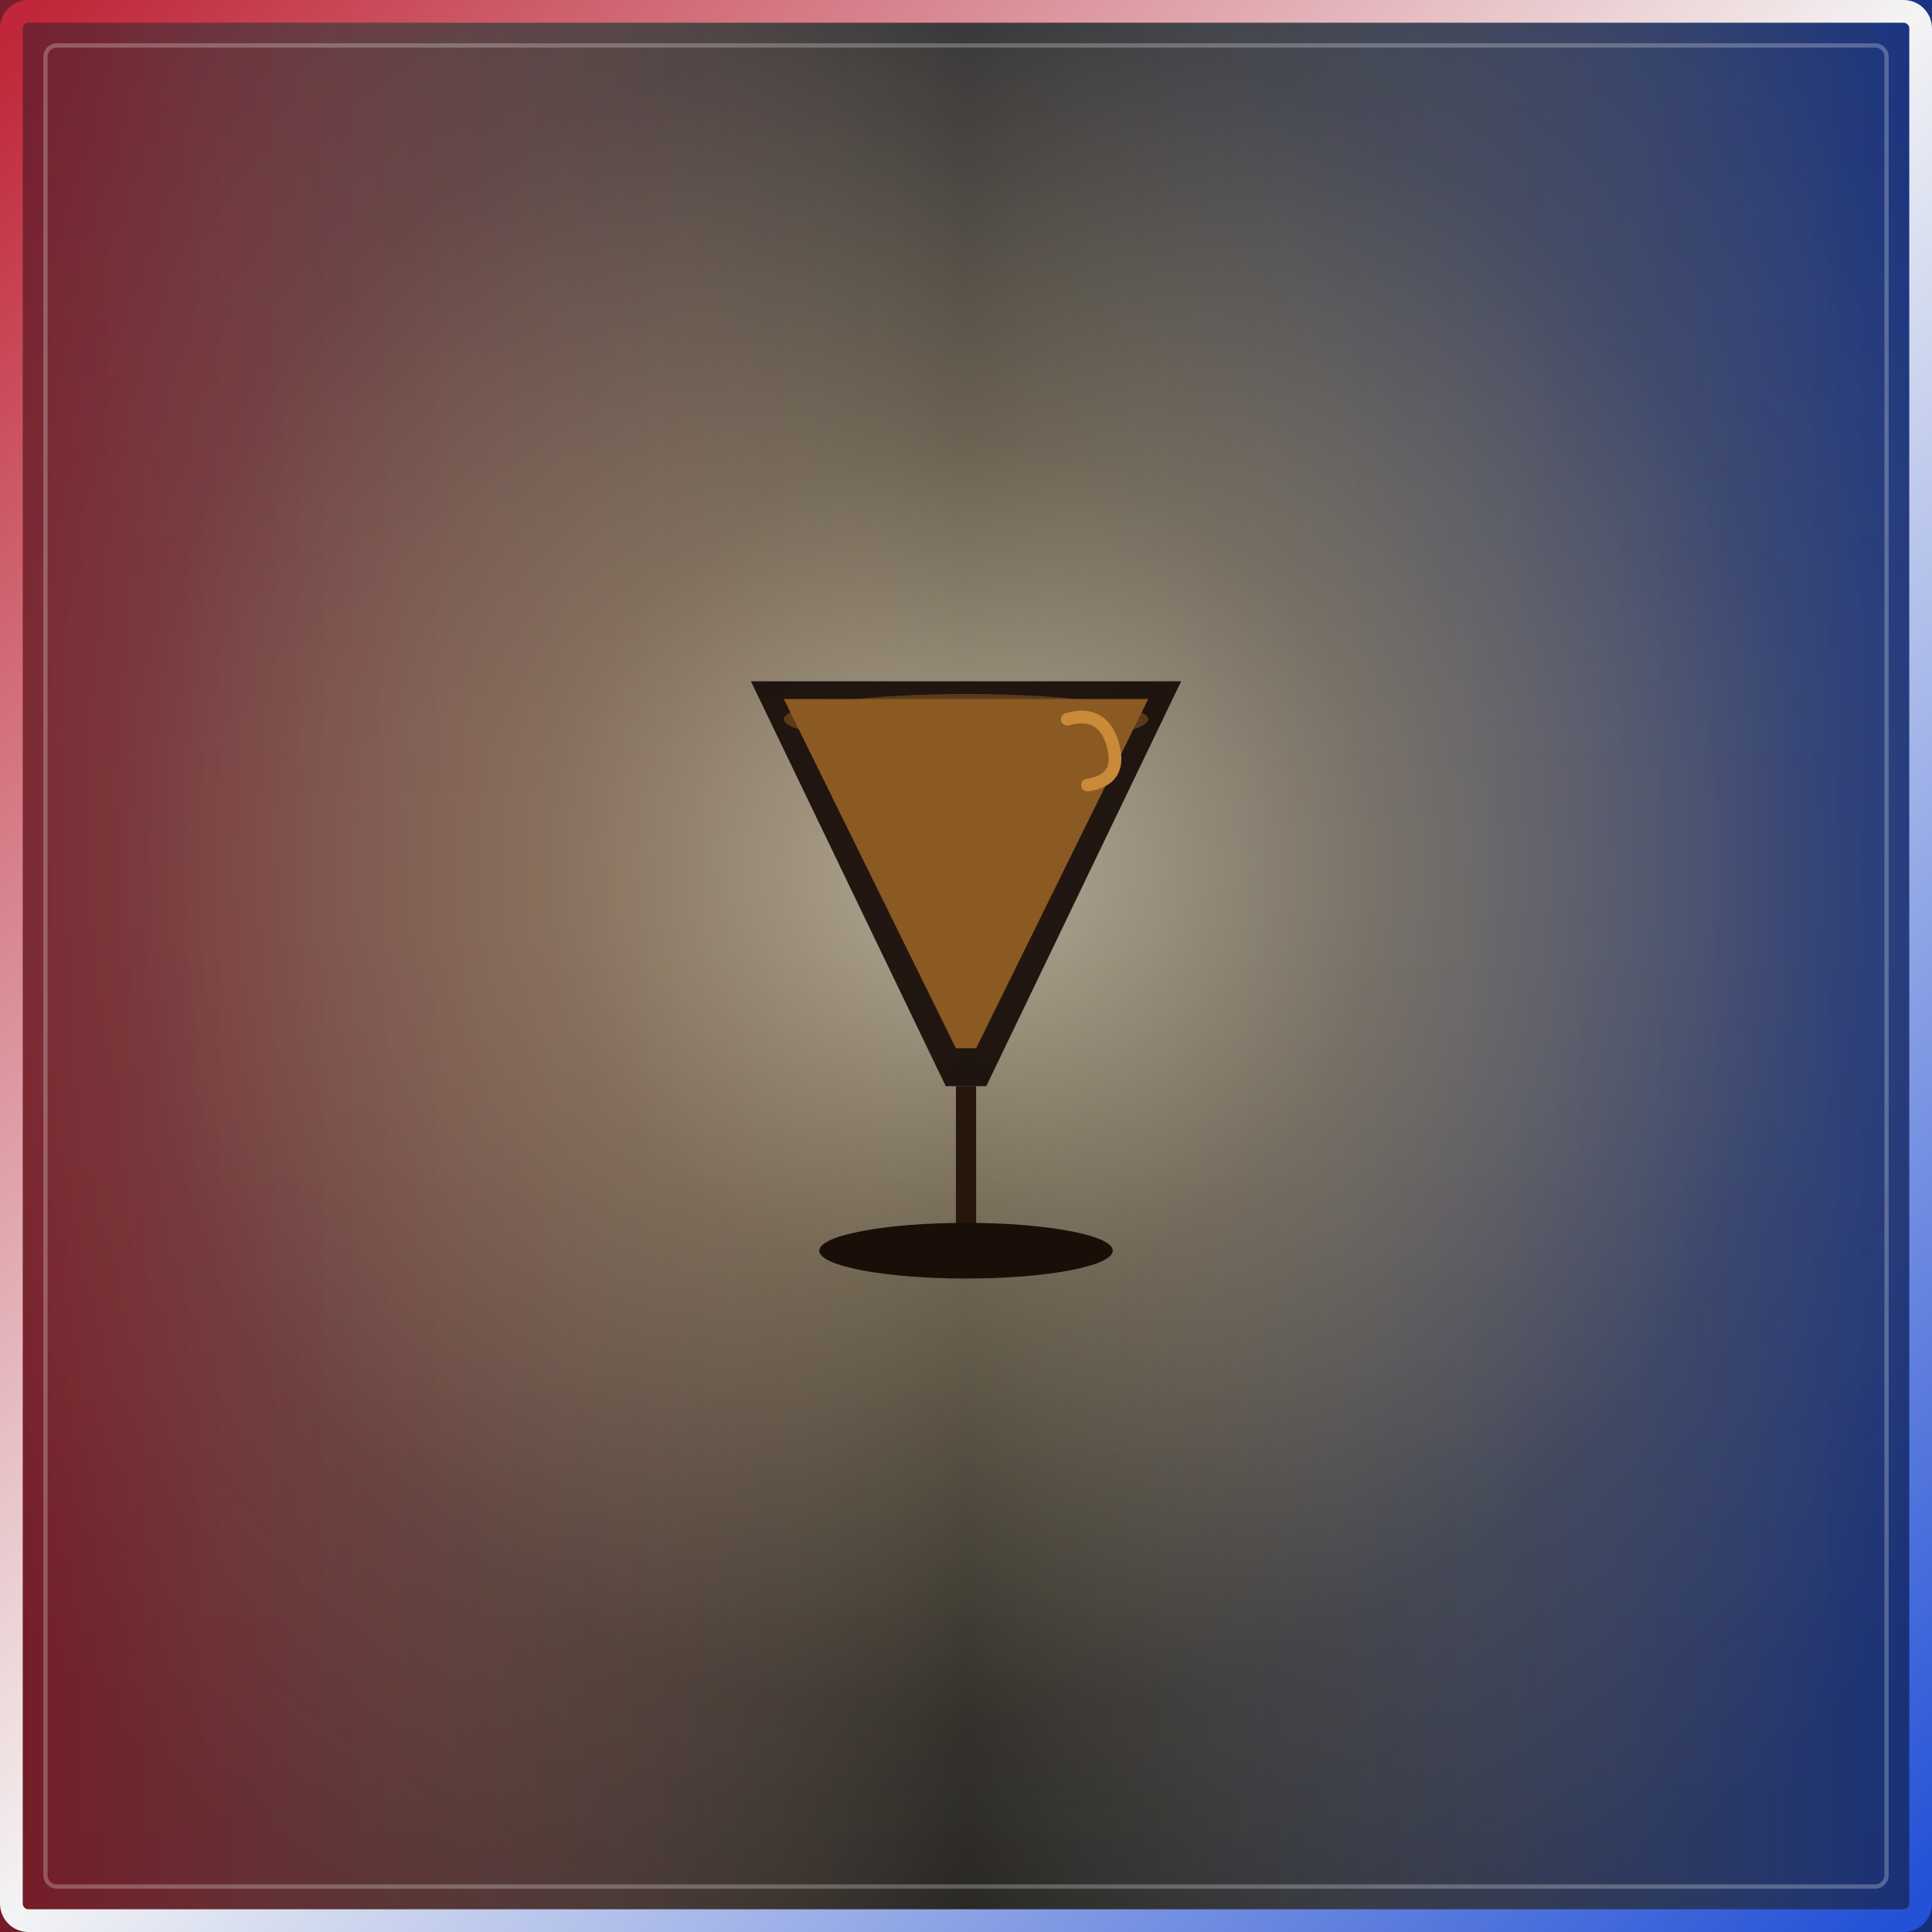
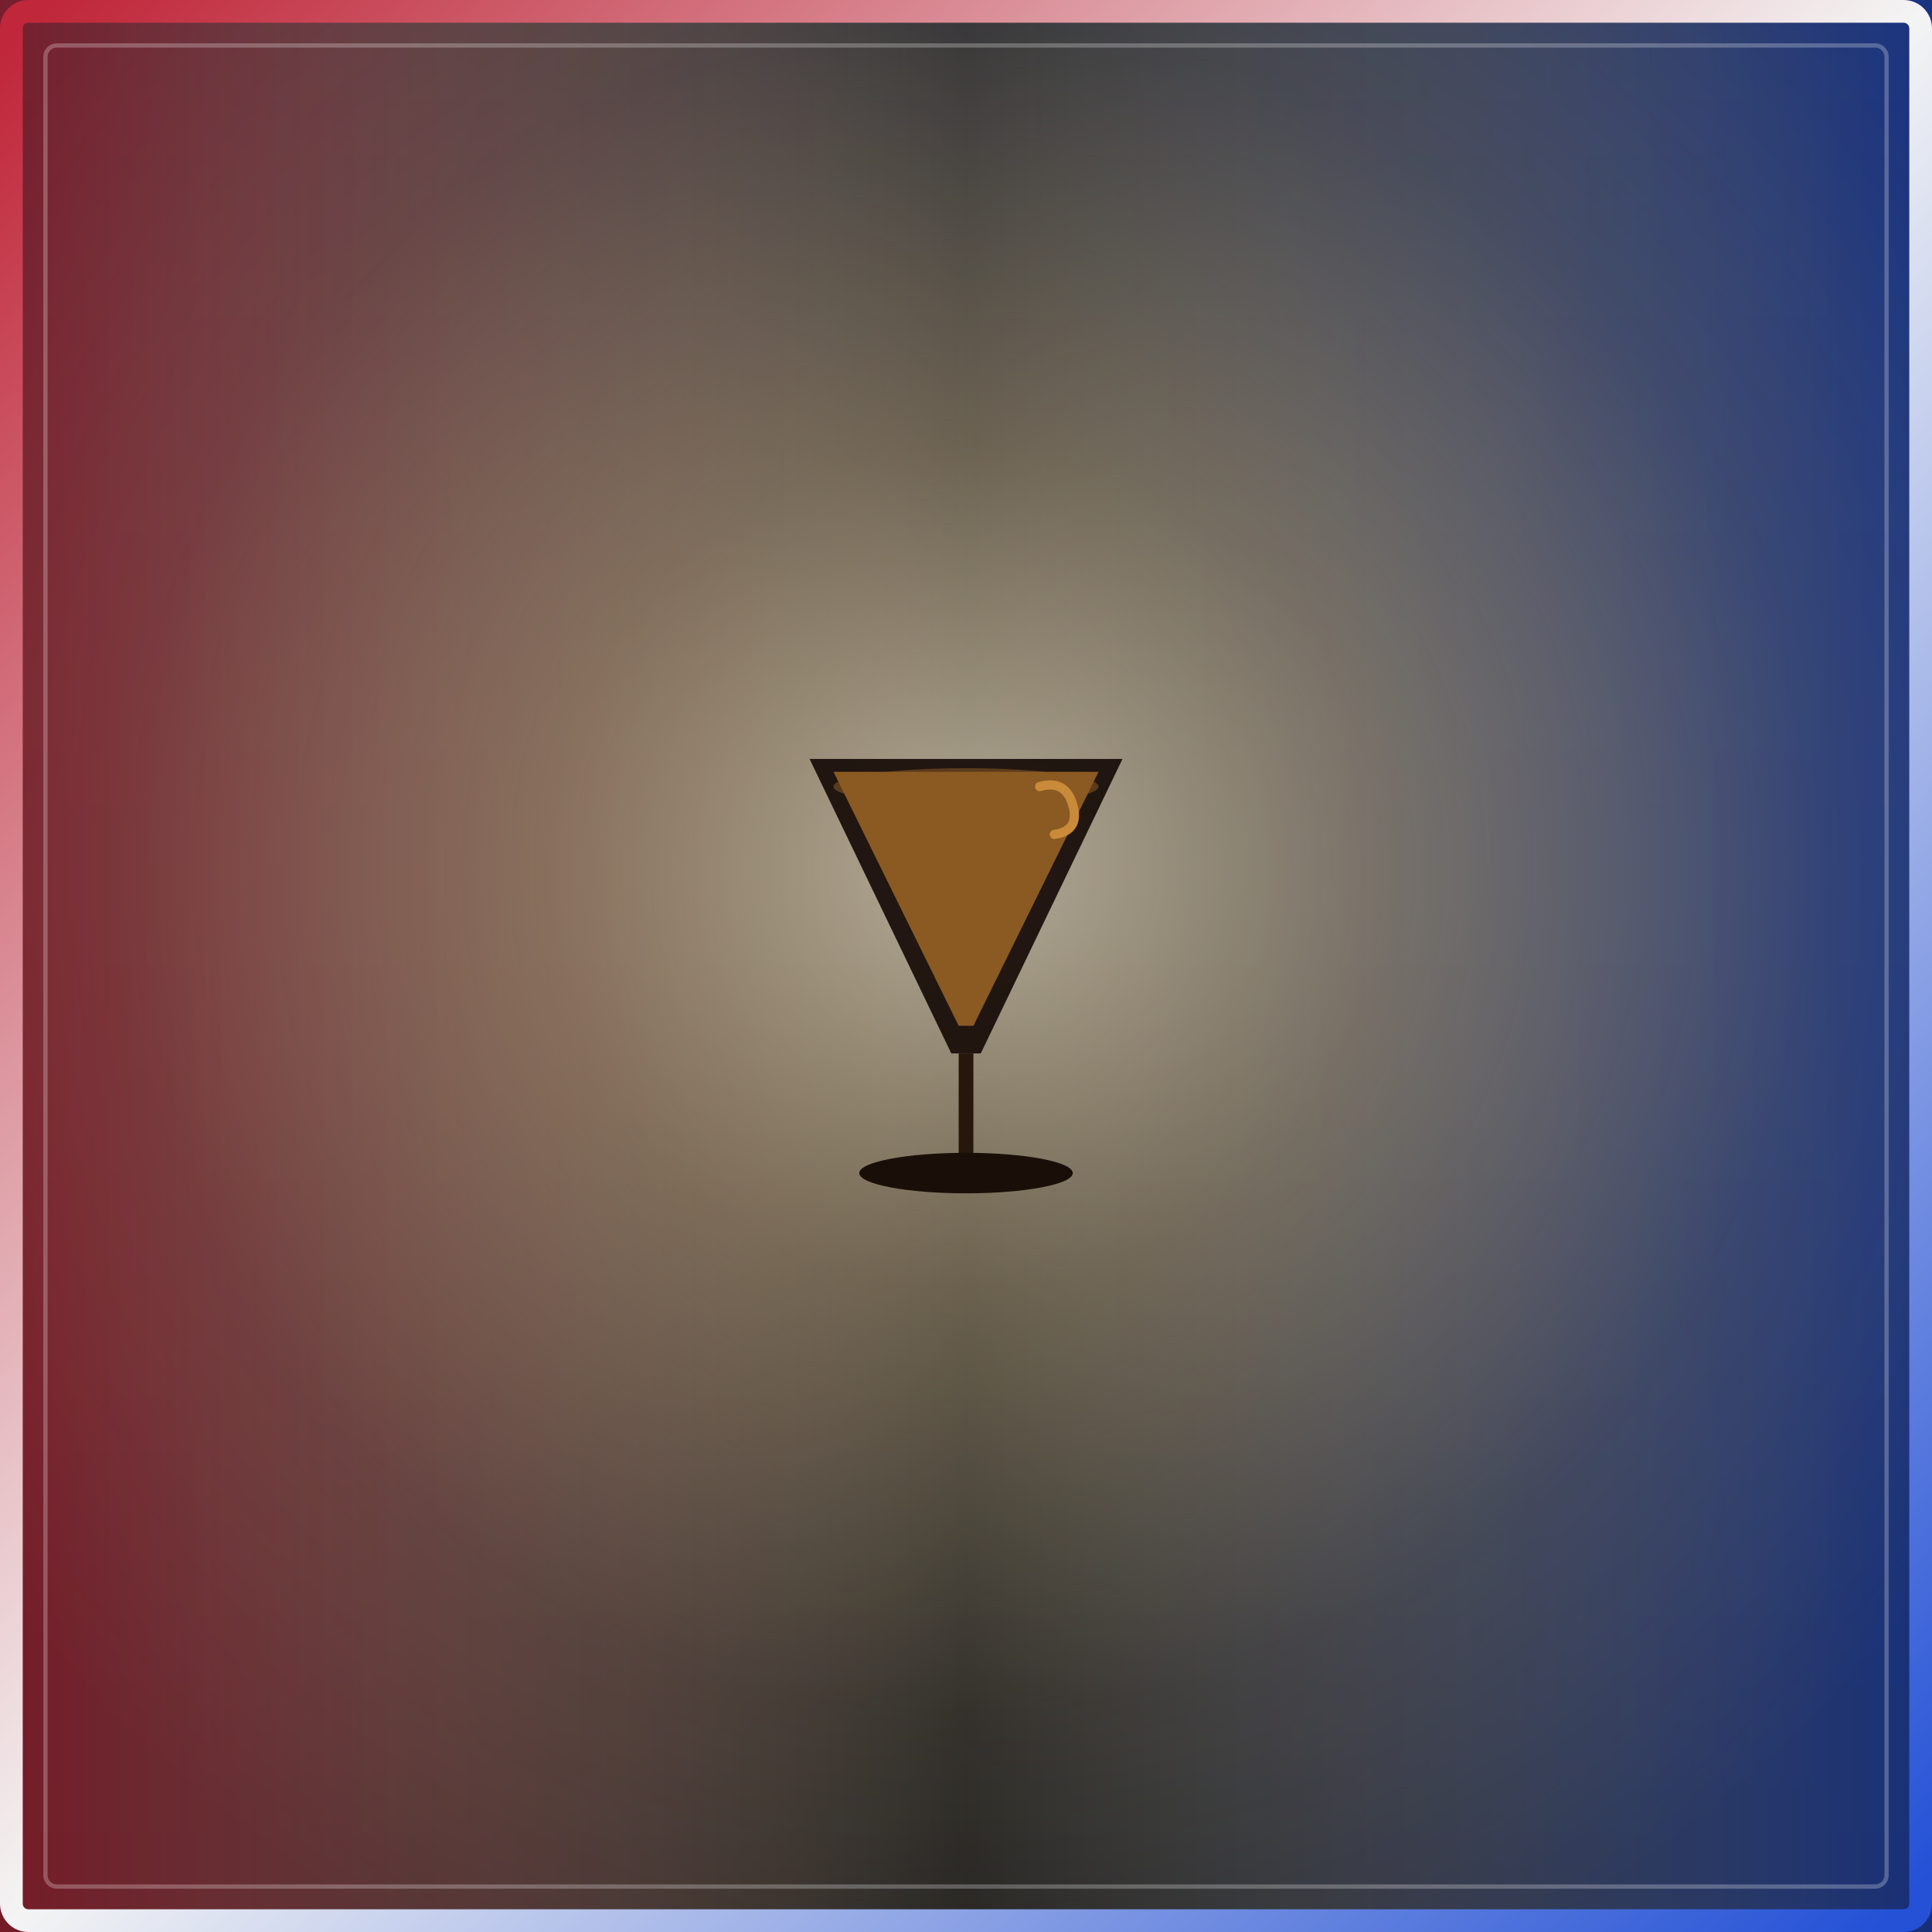
<svg xmlns="http://www.w3.org/2000/svg" width="100%" height="100%" viewBox="0 0 680 680" role="img">
  <defs>
    <linearGradient id="bgGrad" x1="0" y1="0" x2="0" y2="1">
      <stop offset="0" stop-color="#0a0e1a" />
      <stop offset="1" stop-color="#040507" />
    </linearGradient>
    <linearGradient id="patrioticBand" x1="0" y1="0" x2="1" y2="0">
      <stop offset="0" stop-color="#c0273a" stop-opacity="0.6" />
      <stop offset="0.5" stop-color="#fff4d6" stop-opacity="0.12" />
      <stop offset="1" stop-color="#2451d6" stop-opacity="0.55" />
    </linearGradient>
    <linearGradient id="frameGrad" x1="0" y1="0" x2="1" y2="1">
      <stop offset="0" stop-color="#c0273a" />
      <stop offset="0.5" stop-color="#f4f4f4" />
      <stop offset="1" stop-color="#2451d6" />
    </linearGradient>
    <radialGradient id="spot" cx="0.5" cy="0.45" r="0.62">
      <stop offset="0" stop-color="#fff4d6" stop-opacity="0.65" />
      <stop offset="0.35" stop-color="#ffdfa3" stop-opacity="0.32" />
      <stop offset="0.7" stop-color="#ffdfa3" stop-opacity="0.08" />
      <stop offset="1" stop-color="#ffdfa3" stop-opacity="0" />
    </radialGradient>
  </defs>
  <rect x="0" y="0" width="680" height="680" fill="url(#bgGrad)" />
  <rect x="0" y="0" width="680" height="680" fill="url(#patrioticBand)" />
  <rect x="0" y="0" width="680" height="680" fill="url(#spot)" />
-   <g transform="translate(37.17,12.67) scale(0.8907)">
+   <g transform="translate(119.76,101.94) scale(0.6478)">
    <path d="M255 255 L425 255 L348 415 L332 415 Z" fill="#160b06" opacity="0.92" />
    <path d="M268 262 L412 262 L344 400 L336 400 Z" fill="#8a5a22" />
    <ellipse cx="340" cy="270" rx="72" ry="10" fill="#8a5a22" opacity="0.55" />
    <rect x="336" y="415" width="8" height="62" fill="#26160c" />
    <ellipse cx="340" cy="480" rx="58" ry="11" fill="#1a0f08" />
    <path d="M380 270 q14 -4 18 10 q4 14 -10 16" fill="none" stroke="#c98a3a" stroke-width="5" stroke-linecap="round" />
  </g>
  <rect x="4" y="4" width="672" height="672" rx="6" fill="none" stroke="url(#frameGrad)" stroke-width="8" />
  <rect x="16" y="16" width="648" height="648" rx="4" fill="none" stroke="#ffffff" stroke-opacity="0.25" stroke-width="1.5" />
</svg>
